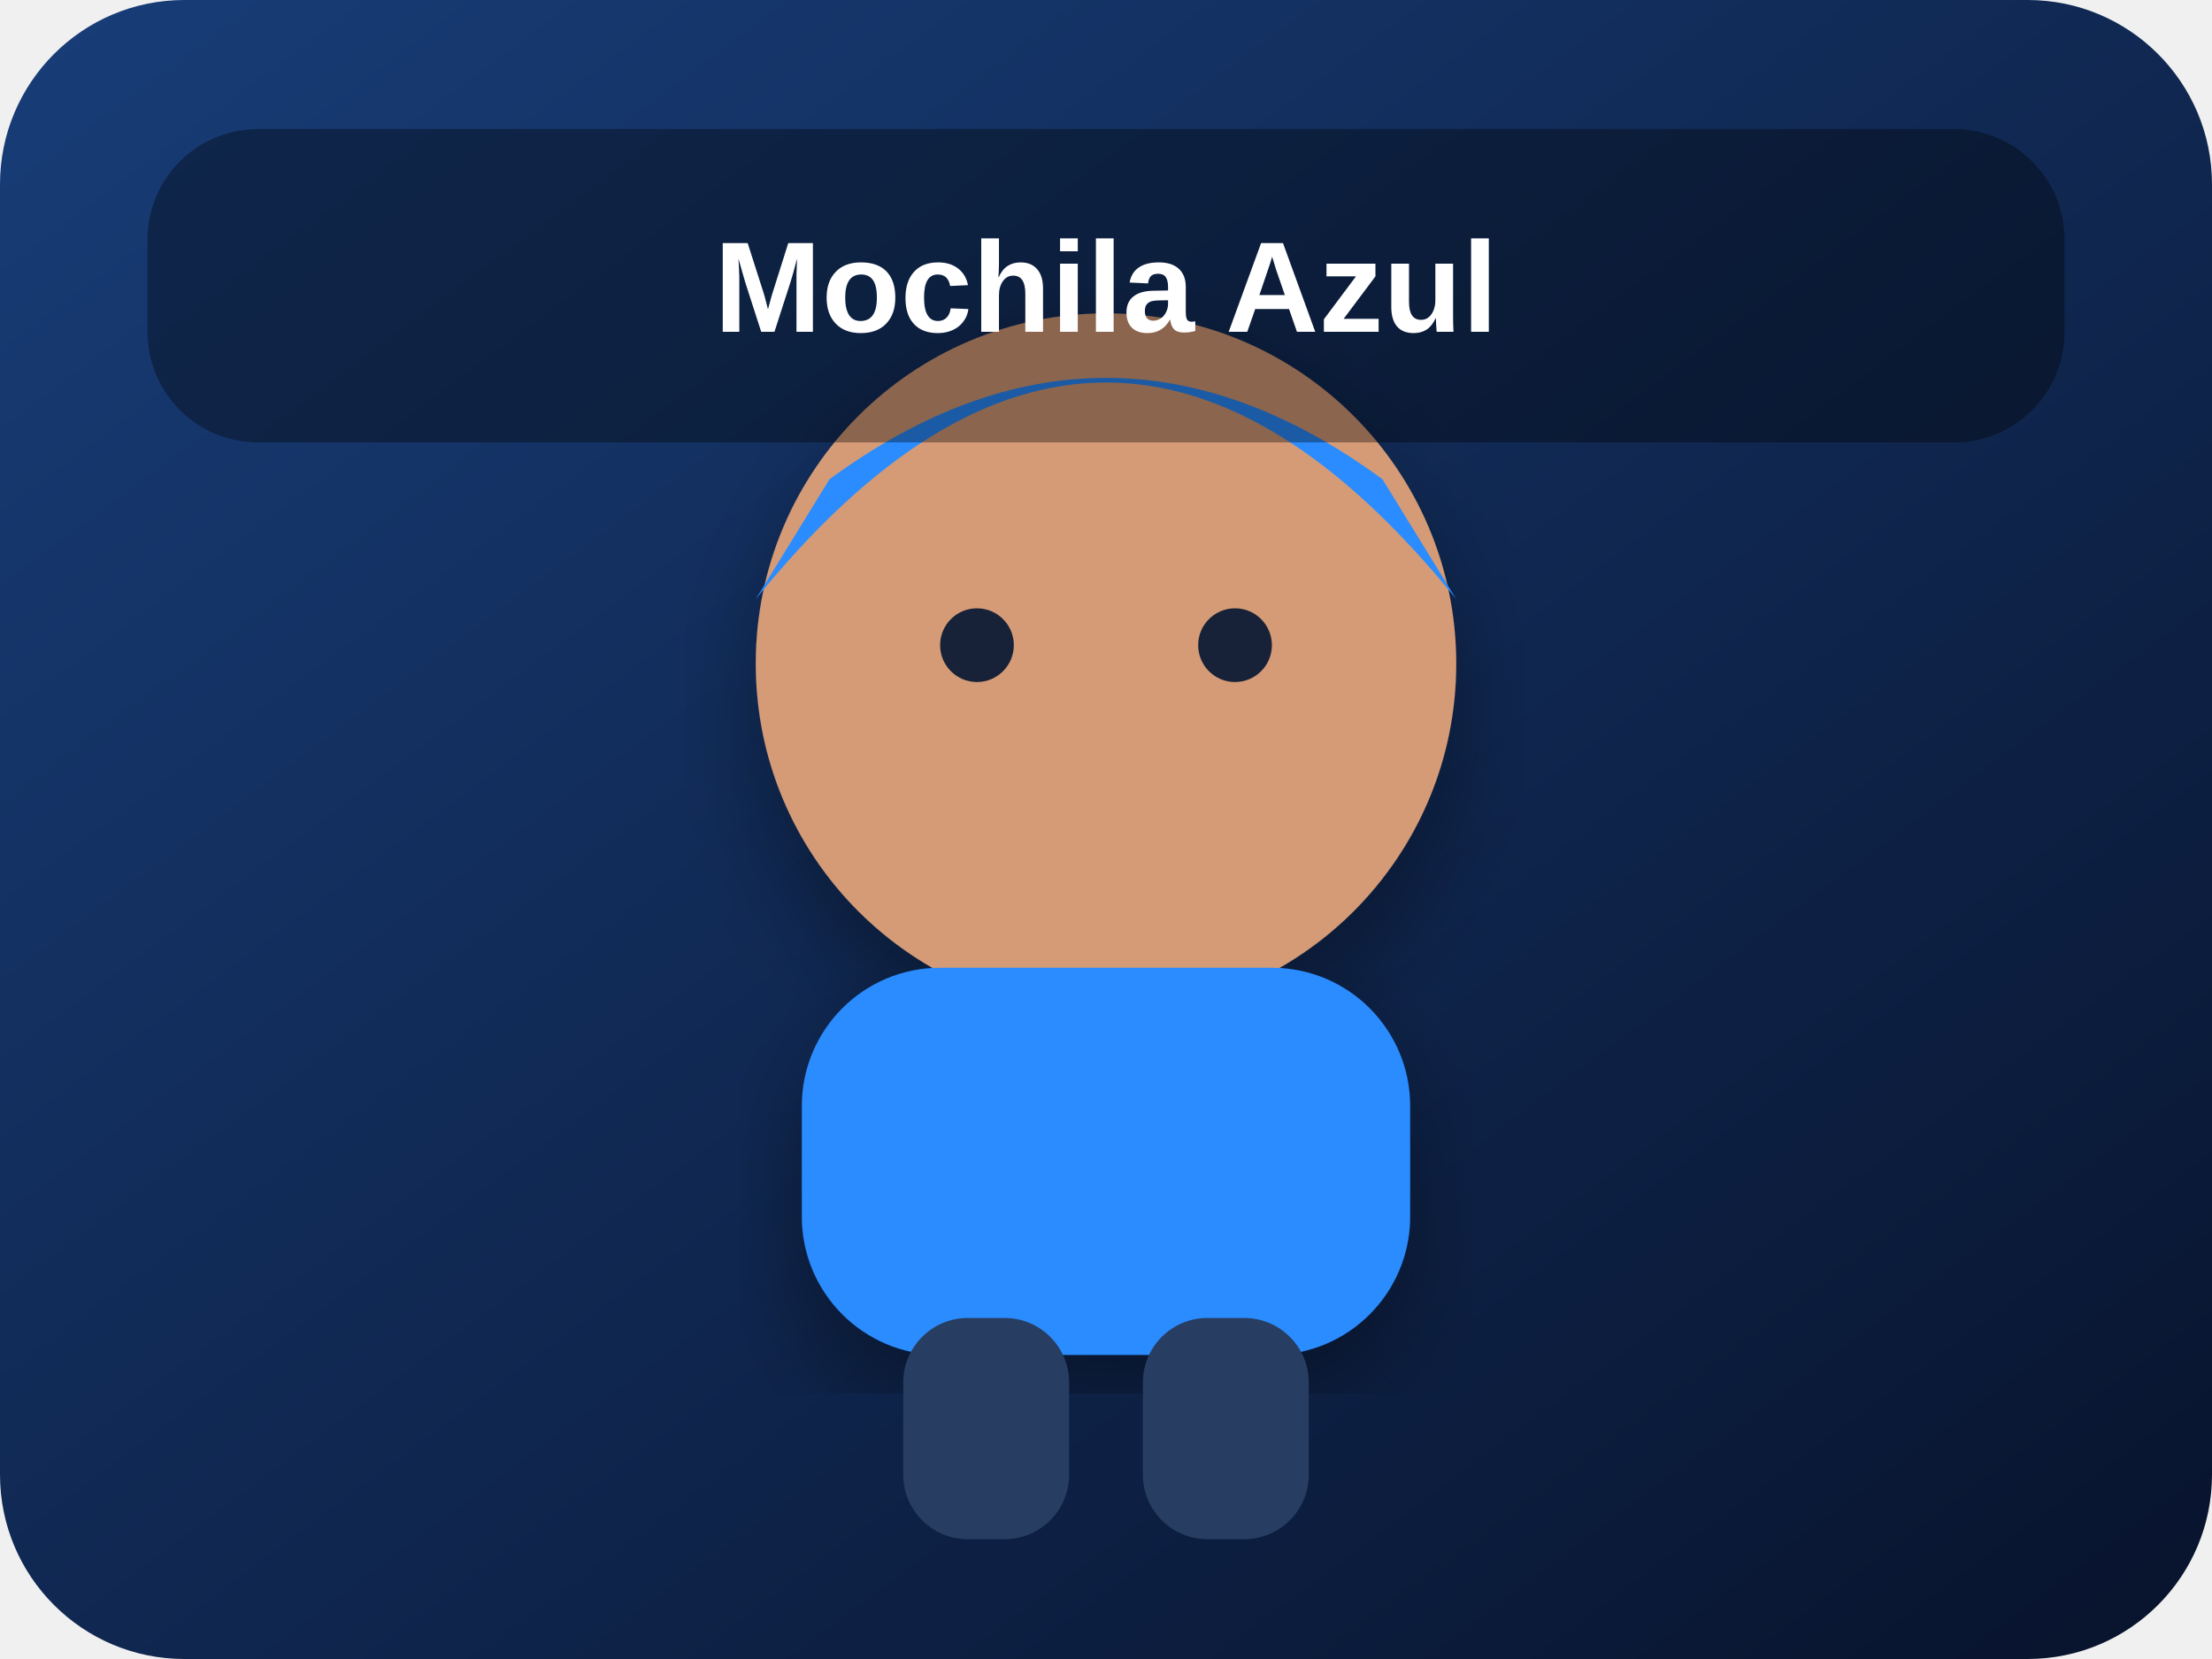
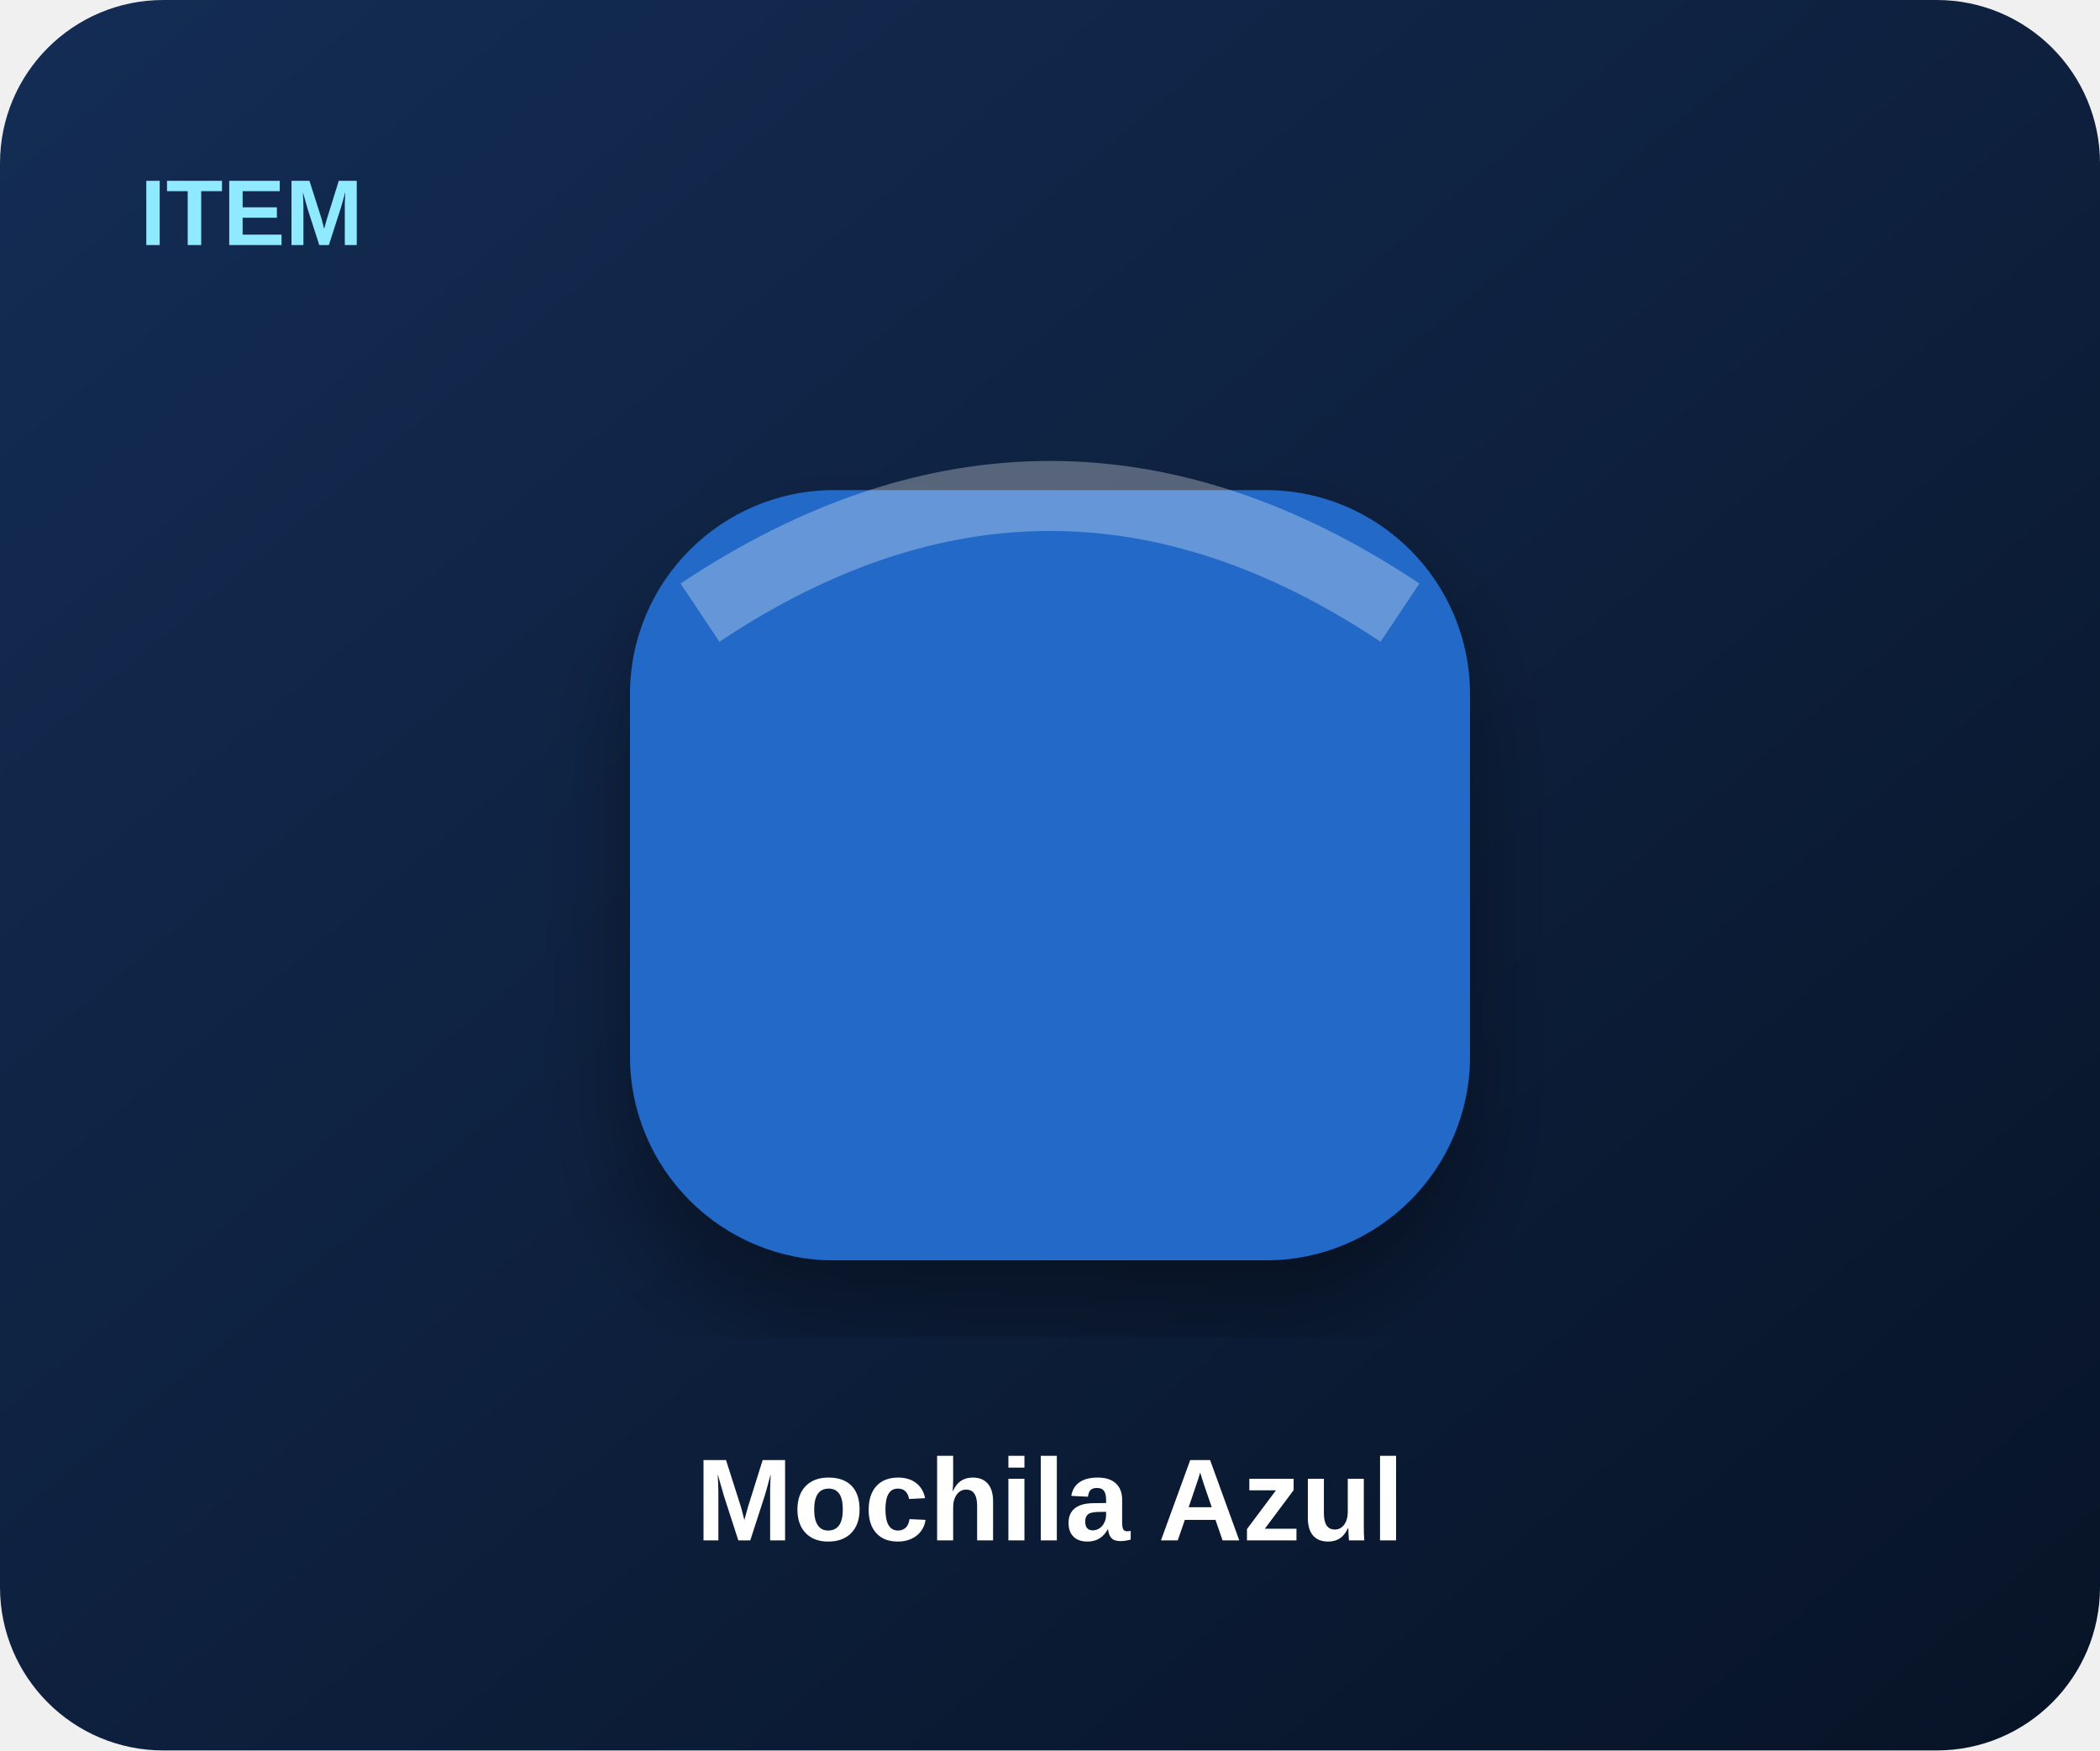
- <svg xmlns="http://www.w3.org/2000/svg" viewBox="0 0 240 180">
+ <svg xmlns="http://www.w3.org/2000/svg" viewBox="0 0 360 300">
  <defs>
-     <linearGradient id="bg" x1="0" y1="0" x2="1" y2="1">
-       <stop stop-color="#183d78" />
-       <stop offset="1" stop-color="#08132c" />
+     <linearGradient id="g" x1="0" y1="0" x2="1" y2="1">
+       <stop stop-color="#142d55" />
+       <stop offset="1" stop-color="#071326" />
    </linearGradient>
    <filter id="s">
-       <feDropShadow dx="0" dy="5" stdDeviation="5" flood-opacity=".35" />
+       <feDropShadow dx="0" dy="10" stdDeviation="8" flood-opacity=".35" />
    </filter>
  </defs>
-   <rect width="240" height="180" rx="20" fill="url(#bg)" />
-   <circle cx="120" cy="72" r="38" fill="#d59b76" filter="url(#s)" />
-   <path d="M82 65 Q120 18 158 65 L150 52 Q120 30 90 52Z" fill="#2a8cff" />
-   <rect x="87" y="105" width="66" height="42" rx="15" fill="#2a8cff" filter="url(#s)" />
-   <rect x="98" y="143" width="18" height="24" rx="7" fill="#273d62" />
-   <rect x="124" y="143" width="18" height="24" rx="7" fill="#273d62" />
-   <circle cx="106" cy="70" r="4" fill="#172238" />
-   <circle cx="134" cy="70" r="4" fill="#172238" />
-   <rect x="16" y="14" width="208" height="34" rx="12" fill="#000" fill-opacity=".35" />
-   <text x="120" y="36" fill="white" font-family="Arial" font-size="14" font-weight="700" text-anchor="middle">Mochila Azul</text>
+   <rect width="360" height="300" rx="28" fill="url(#g)" />
+   <text x="24" y="42" fill="#8feaff" font-family="Arial" font-size="16" font-weight="700">ITEM</text>
+   <rect x="108" y="84" width="144" height="132" rx="35" fill="#2369c8" filter="url(#s)" />
+   <path d="M120 105 Q180 65 240 105" fill="none" stroke="#fff" stroke-opacity=".3" stroke-width="12" />
+   <text x="180" y="264" text-anchor="middle" fill="#fff" font-family="Arial" font-size="20" font-weight="900">Mochila Azul</text>
</svg>
